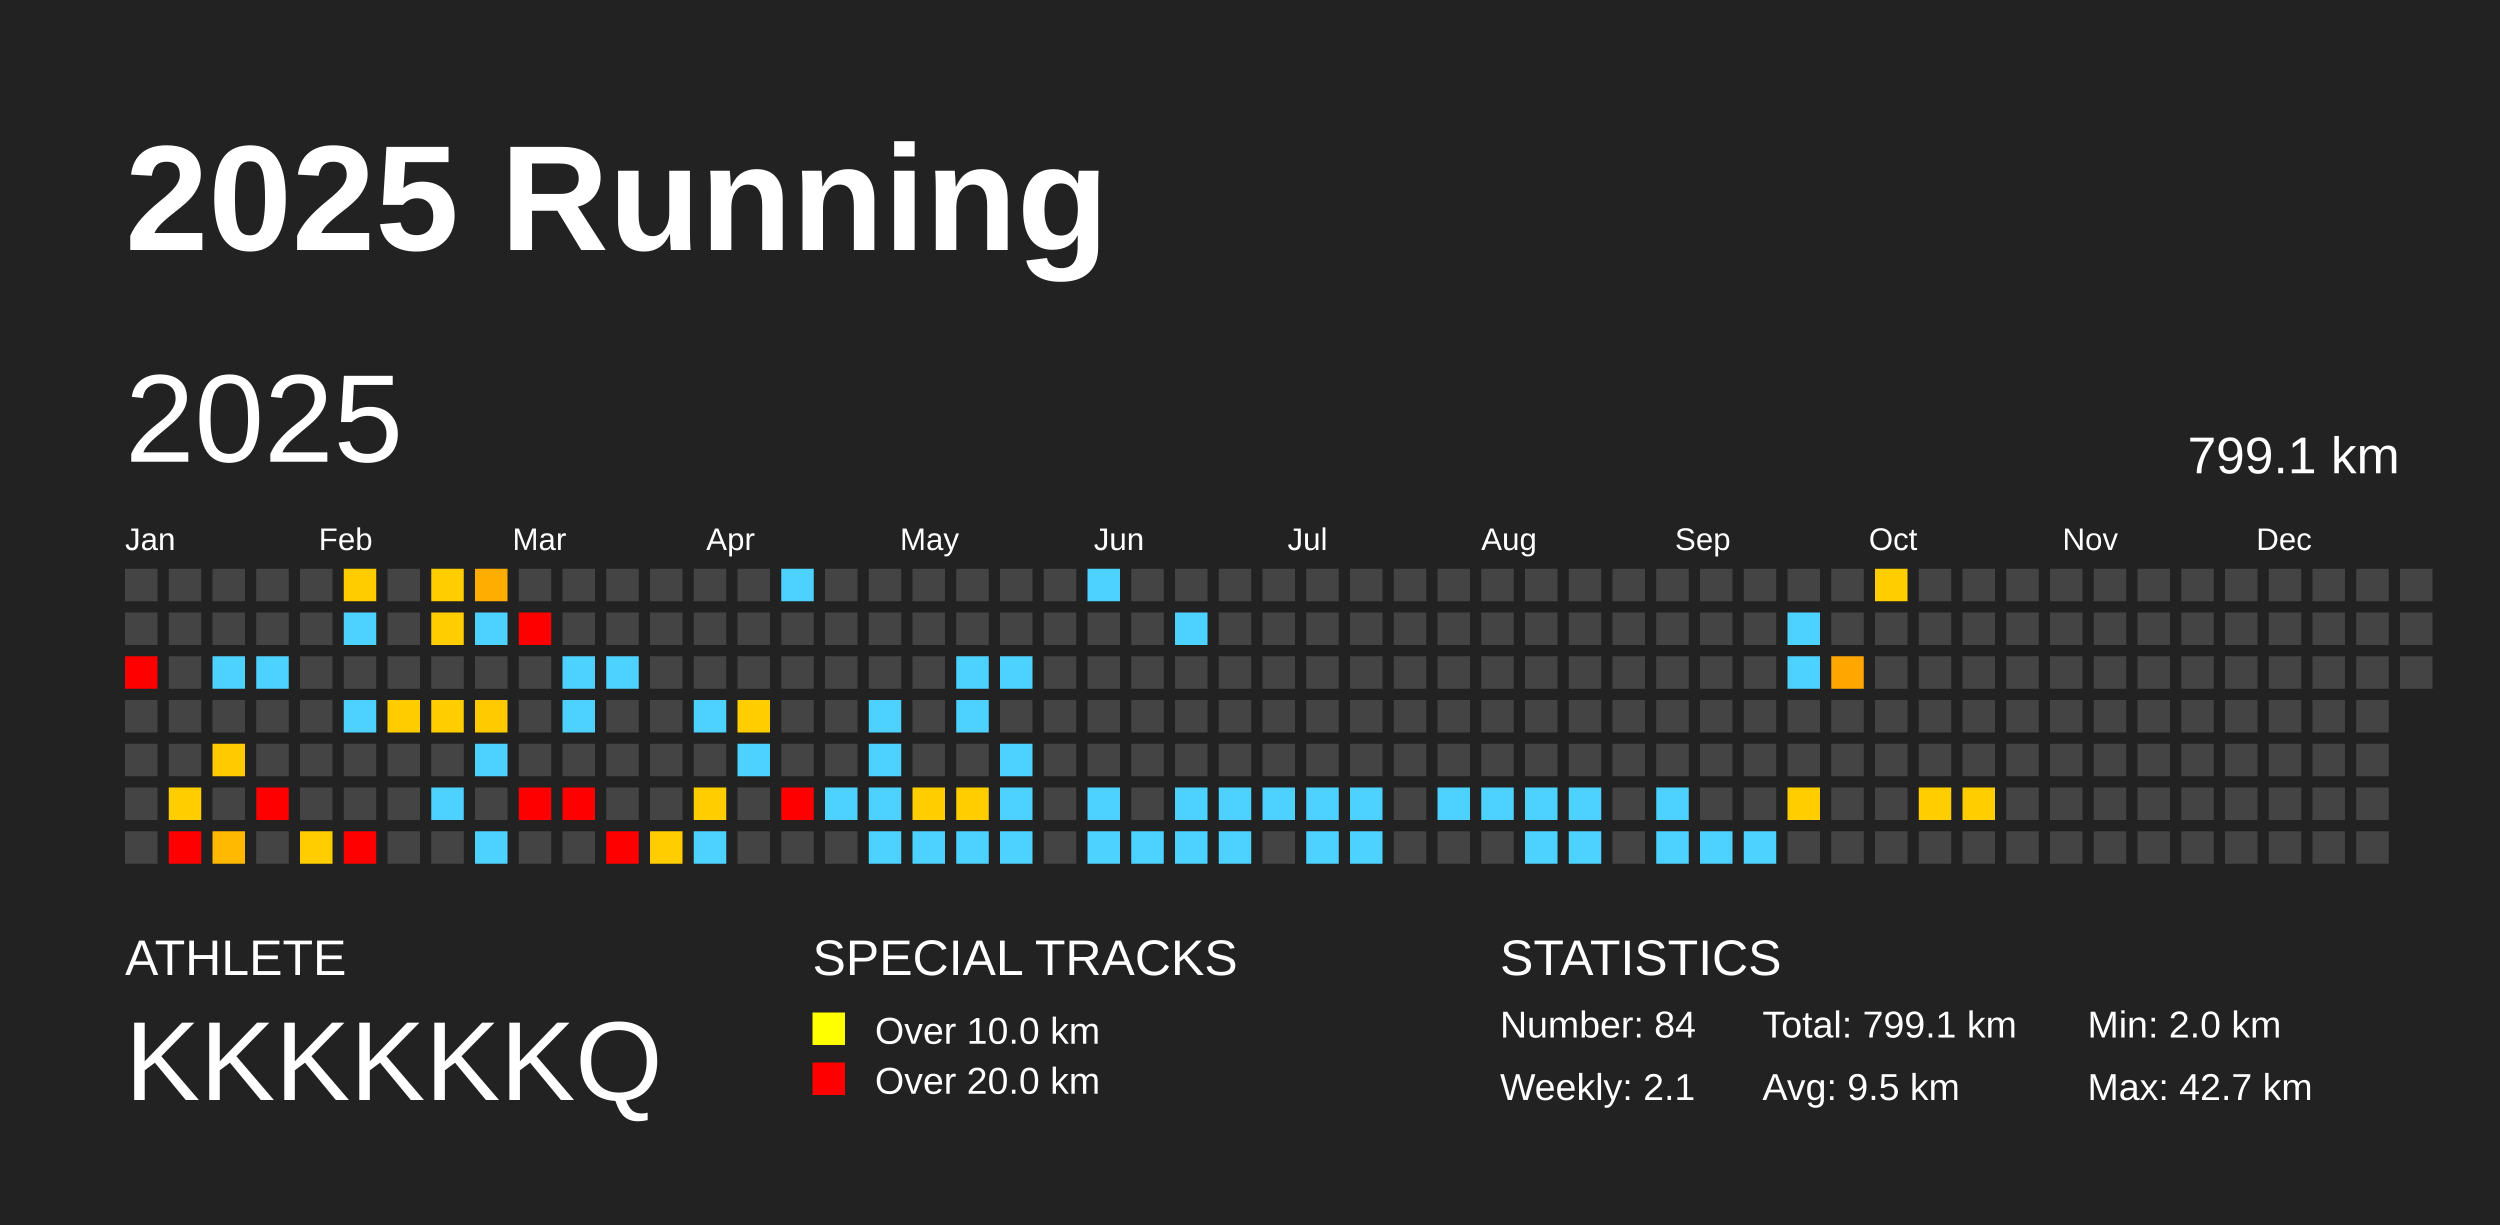
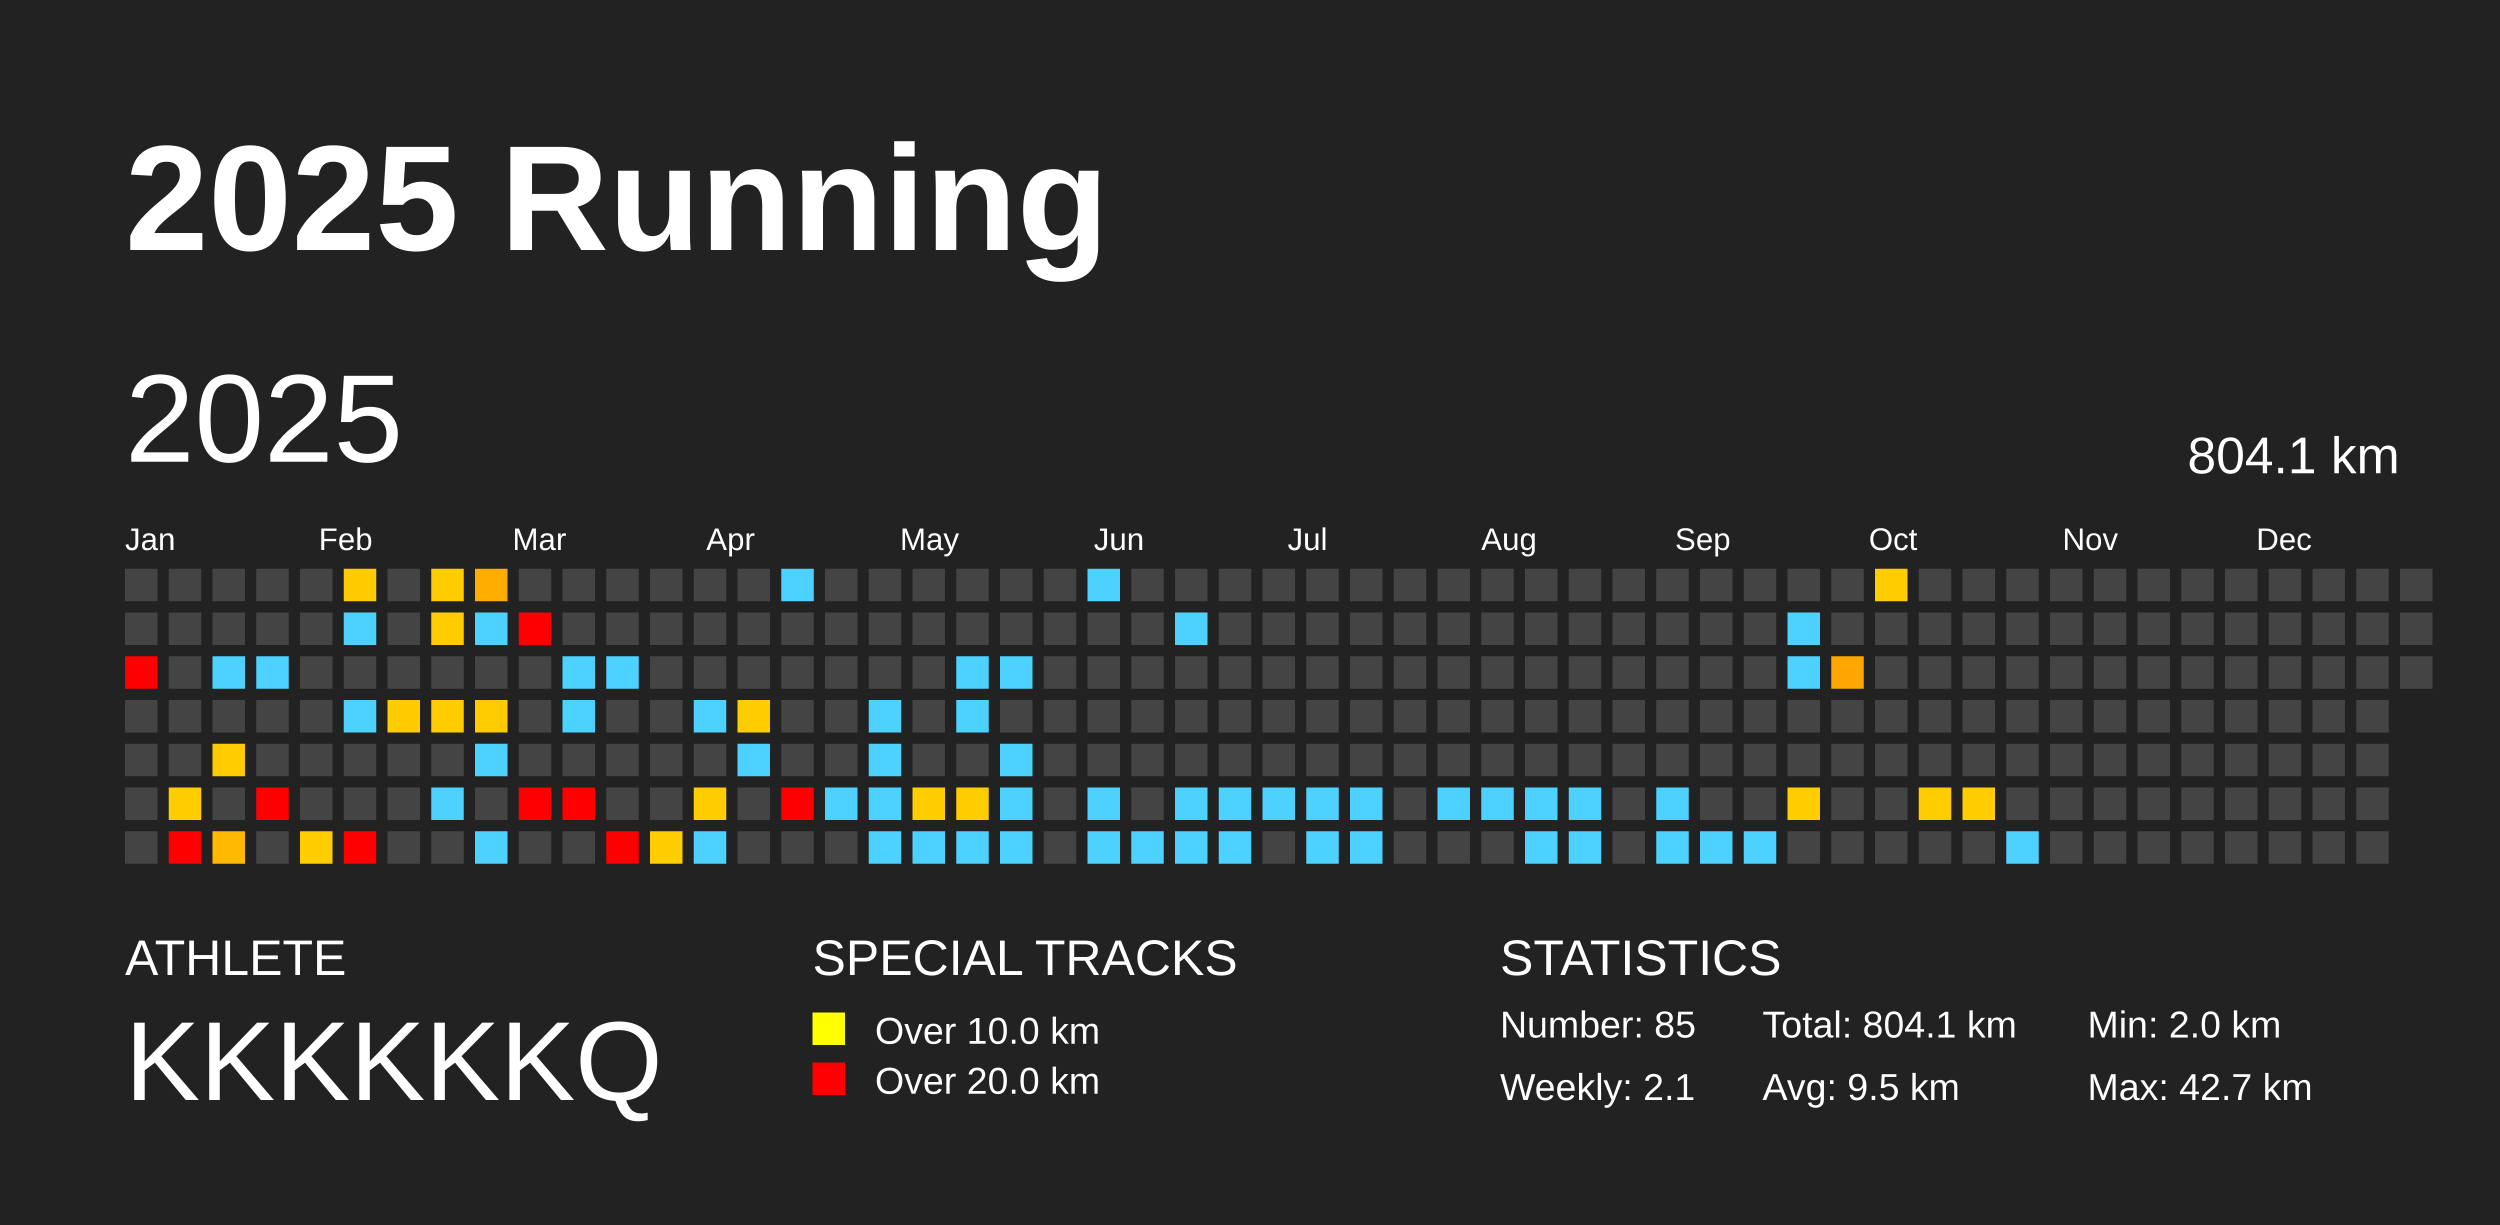
<svg xmlns="http://www.w3.org/2000/svg" baseProfile="full" height="98mm" version="1.1" viewBox="0,0,200,98" width="200mm">
  <defs />
  <rect fill="#222222" height="98" width="200" x="0" y="0" />
  <text fill="#FFFFFF" style="font-size:12px; font-family:Arial; font-weight:bold;" x="10" y="20">2025 Running</text>
  <text fill="#FFFFFF" style="font-size:4px; font-family:Arial" x="10" y="78">ATHLETE</text>
  <text fill="#FFFFFF" style="font-size:9px; font-family:Arial" x="10" y="88">KKKKKKQ</text>
  <text fill="#FFFFFF" style="font-size:4px; font-family:Arial" x="65" y="78">SPECIAL TRACKS</text>
  <rect fill="yellow" height="2.6" width="2.6" x="65" y="81" />
  <text fill="#FFFFFF" style="font-size:3px; font-family:Arial" x="70" y="83.5">Over 10.0 km</text>
  <rect fill="red" height="2.6" width="2.6" x="65" y="85" />
  <text fill="#FFFFFF" style="font-size:3px; font-family:Arial" x="70" y="87.5">Over 20.0 km</text>
  <text fill="#FFFFFF" style="font-size:4px; font-family:Arial" x="120" y="78">STATISTICS</text>
-   <text fill="#FFFFFF" style="font-size:3px; font-family:Arial" x="120" y="83">Number: 84</text>
+   <text fill="#FFFFFF" style="font-size:3px; font-family:Arial" x="120" y="83">Number: 85</text>
  <text fill="#FFFFFF" style="font-size:3px; font-family:Arial" x="120" y="88">Weekly: 2.1</text>
-   <text fill="#FFFFFF" style="font-size:3px; font-family:Arial" x="141" y="83">Total: 799.1 km</text>
+   <text fill="#FFFFFF" style="font-size:3px; font-family:Arial" x="141" y="83">Total: 804.1 km</text>
  <text fill="#FFFFFF" style="font-size:3px; font-family:Arial" x="141" y="88">Avg: 9.5 km</text>
  <text fill="#FFFFFF" style="font-size:3px; font-family:Arial" x="167" y="83">Min: 2.0 km</text>
  <text fill="#FFFFFF" style="font-size:3px; font-family:Arial" x="167" y="88">Max: 42.7 km</text>
  <text dominant-baseline="hanging" fill="#FFFFFF" style="font-size:10.0px; font-family:Arial;" x="10" y="30">2025</text>
-   <text dominant-baseline="hanging" fill="#FFFFFF" style="font-size:4.125px; font-family:Arial;" x="175" y="35">799.1 km</text>
+   <text dominant-baseline="hanging" fill="#FFFFFF" style="font-size:4.125px; font-family:Arial;" x="175" y="35">804.1 km</text>
  <text fill="#FFFFFF" style="font-size:2.5px; font-family:Arial" x="10.0" y="44">Jan</text>
  <text fill="#FFFFFF" style="font-size:2.5px; font-family:Arial" x="25.5" y="44">Feb</text>
  <text fill="#FFFFFF" style="font-size:2.5px; font-family:Arial" x="41.0" y="44">Mar</text>
  <text fill="#FFFFFF" style="font-size:2.5px; font-family:Arial" x="56.5" y="44">Apr</text>
  <text fill="#FFFFFF" style="font-size:2.5px; font-family:Arial" x="72.0" y="44">May</text>
  <text fill="#FFFFFF" style="font-size:2.5px; font-family:Arial" x="87.5" y="44">Jun</text>
  <text fill="#FFFFFF" style="font-size:2.5px; font-family:Arial" x="103.0" y="44">Jul</text>
  <text fill="#FFFFFF" style="font-size:2.5px; font-family:Arial" x="118.5" y="44">Aug</text>
  <text fill="#FFFFFF" style="font-size:2.5px; font-family:Arial" x="134.0" y="44">Sep</text>
  <text fill="#FFFFFF" style="font-size:2.5px; font-family:Arial" x="149.5" y="44">Oct</text>
  <text fill="#FFFFFF" style="font-size:2.5px; font-family:Arial" x="165.0" y="44">Nov</text>
  <text fill="#FFFFFF" style="font-size:2.5px; font-family:Arial" x="180.5" y="44">Dec</text>
  <rect fill="#444444" height="2.6" width="2.6" x="10.0" y="45.5" />
  <rect fill="#444444" height="2.6" width="2.6" x="10.0" y="49.0" />
  <rect fill="red" height="2.6" width="2.6" x="10.0" y="52.5" />
  <rect fill="#444444" height="2.6" width="2.6" x="10.0" y="56.0" />
  <rect fill="#444444" height="2.6" width="2.6" x="10.0" y="59.5" />
  <rect fill="#444444" height="2.6" width="2.6" x="10.0" y="63.0" />
  <rect fill="#444444" height="2.6" width="2.6" x="10.0" y="66.5" />
  <rect fill="#444444" height="2.6" width="2.6" x="13.5" y="45.5" />
  <rect fill="#444444" height="2.6" width="2.6" x="13.5" y="49.0" />
  <rect fill="#444444" height="2.6" width="2.6" x="13.5" y="52.5" />
  <rect fill="#444444" height="2.6" width="2.6" x="13.5" y="56.0" />
  <rect fill="#444444" height="2.6" width="2.6" x="13.5" y="59.5" />
  <rect fill="#ffcd00" height="2.6" width="2.6" x="13.5" y="63.0" />
  <rect fill="red" height="2.6" width="2.6" x="13.5" y="66.5" />
  <rect fill="#444444" height="2.6" width="2.6" x="17.0" y="45.5" />
  <rect fill="#444444" height="2.6" width="2.6" x="17.0" y="49.0" />
  <rect fill="#4dd2ff" height="2.6" width="2.6" x="17.0" y="52.5" />
  <rect fill="#444444" height="2.6" width="2.6" x="17.0" y="56.0" />
  <rect fill="#ffcb00" height="2.6" width="2.6" x="17.0" y="59.5" />
  <rect fill="#444444" height="2.6" width="2.6" x="17.0" y="63.0" />
  <rect fill="#ffb900" height="2.6" width="2.6" x="17.0" y="66.5" />
  <rect fill="#444444" height="2.6" width="2.6" x="20.5" y="45.5" />
  <rect fill="#444444" height="2.6" width="2.6" x="20.5" y="49.0" />
  <rect fill="#4dd2ff" height="2.6" width="2.6" x="20.5" y="52.5" />
  <rect fill="#444444" height="2.6" width="2.6" x="20.5" y="56.0" />
  <rect fill="#444444" height="2.6" width="2.6" x="20.5" y="59.5" />
  <rect fill="red" height="2.6" width="2.6" x="20.5" y="63.0" />
  <rect fill="#444444" height="2.6" width="2.6" x="20.5" y="66.5" />
  <rect fill="#444444" height="2.6" width="2.6" x="24.0" y="45.5" />
  <rect fill="#444444" height="2.6" width="2.6" x="24.0" y="49.0" />
  <rect fill="#444444" height="2.6" width="2.6" x="24.0" y="52.5" />
  <rect fill="#444444" height="2.6" width="2.6" x="24.0" y="56.0" />
  <rect fill="#444444" height="2.6" width="2.6" x="24.0" y="59.5" />
  <rect fill="#444444" height="2.6" width="2.6" x="24.0" y="63.0" />
  <rect fill="#ffcd00" height="2.6" width="2.6" x="24.0" y="66.5" />
  <rect fill="#ffcc00" height="2.6" width="2.6" x="27.5" y="45.5" />
  <rect fill="#4dd2ff" height="2.6" width="2.6" x="27.5" y="49.0" />
  <rect fill="#444444" height="2.6" width="2.6" x="27.5" y="52.5" />
  <rect fill="#4dd2ff" height="2.6" width="2.6" x="27.5" y="56.0" />
  <rect fill="#444444" height="2.6" width="2.6" x="27.5" y="59.5" />
  <rect fill="#444444" height="2.6" width="2.6" x="27.5" y="63.0" />
  <rect fill="red" height="2.6" width="2.6" x="27.5" y="66.5" />
  <rect fill="#444444" height="2.6" width="2.6" x="31.0" y="45.5" />
  <rect fill="#444444" height="2.6" width="2.6" x="31.0" y="49.0" />
  <rect fill="#444444" height="2.6" width="2.6" x="31.0" y="52.5" />
  <rect fill="#ffcc00" height="2.6" width="2.6" x="31.0" y="56.0" />
  <rect fill="#444444" height="2.6" width="2.6" x="31.0" y="59.5" />
  <rect fill="#444444" height="2.6" width="2.6" x="31.0" y="63.0" />
  <rect fill="#444444" height="2.6" width="2.6" x="31.0" y="66.5" />
  <rect fill="#ffcd00" height="2.6" width="2.6" x="34.5" y="45.5" />
  <rect fill="#ffcd00" height="2.6" width="2.6" x="34.5" y="49.0" />
  <rect fill="#444444" height="2.6" width="2.6" x="34.5" y="52.5" />
  <rect fill="#ffcd00" height="2.6" width="2.6" x="34.5" y="56.0" />
  <rect fill="#444444" height="2.6" width="2.6" x="34.5" y="59.5" />
  <rect fill="#4dd2ff" height="2.6" width="2.6" x="34.5" y="63.0" />
  <rect fill="#444444" height="2.6" width="2.6" x="34.5" y="66.5" />
  <rect fill="#ffad00" height="2.6" width="2.6" x="38.0" y="45.5" />
  <rect fill="#4dd2ff" height="2.6" width="2.6" x="38.0" y="49.0" />
  <rect fill="#444444" height="2.6" width="2.6" x="38.0" y="52.5" />
  <rect fill="#ffcb00" height="2.6" width="2.6" x="38.0" y="56.0" />
  <rect fill="#4dd2ff" height="2.6" width="2.6" x="38.0" y="59.5" />
  <rect fill="#444444" height="2.6" width="2.6" x="38.0" y="63.0" />
  <rect fill="#4dd2ff" height="2.6" width="2.6" x="38.0" y="66.5" />
  <rect fill="#444444" height="2.6" width="2.6" x="41.5" y="45.5" />
  <rect fill="red" height="2.6" width="2.6" x="41.5" y="49.0" />
  <rect fill="#444444" height="2.6" width="2.6" x="41.5" y="52.5" />
  <rect fill="#444444" height="2.6" width="2.6" x="41.5" y="56.0" />
  <rect fill="#444444" height="2.6" width="2.6" x="41.5" y="59.5" />
  <rect fill="red" height="2.6" width="2.6" x="41.5" y="63.0" />
  <rect fill="#444444" height="2.6" width="2.6" x="41.5" y="66.5" />
  <rect fill="#444444" height="2.6" width="2.6" x="45.0" y="45.5" />
  <rect fill="#444444" height="2.6" width="2.6" x="45.0" y="49.0" />
  <rect fill="#4dd2ff" height="2.6" width="2.6" x="45.0" y="52.5" />
  <rect fill="#4dd2ff" height="2.6" width="2.6" x="45.0" y="56.0" />
  <rect fill="#444444" height="2.6" width="2.6" x="45.0" y="59.5" />
  <rect fill="red" height="2.6" width="2.6" x="45.0" y="63.0" />
  <rect fill="#444444" height="2.6" width="2.6" x="45.0" y="66.5" />
  <rect fill="#444444" height="2.6" width="2.6" x="48.5" y="45.5" />
  <rect fill="#444444" height="2.6" width="2.6" x="48.5" y="49.0" />
  <rect fill="#4dd2ff" height="2.6" width="2.6" x="48.5" y="52.5" />
  <rect fill="#444444" height="2.6" width="2.6" x="48.5" y="56.0" />
  <rect fill="#444444" height="2.6" width="2.6" x="48.5" y="59.5" />
  <rect fill="#444444" height="2.6" width="2.6" x="48.5" y="63.0" />
  <rect fill="red" height="2.6" width="2.6" x="48.5" y="66.5" />
  <rect fill="#444444" height="2.6" width="2.6" x="52.0" y="45.5" />
  <rect fill="#444444" height="2.6" width="2.6" x="52.0" y="49.0" />
  <rect fill="#444444" height="2.6" width="2.6" x="52.0" y="52.5" />
  <rect fill="#444444" height="2.6" width="2.6" x="52.0" y="56.0" />
  <rect fill="#444444" height="2.6" width="2.6" x="52.0" y="59.5" />
  <rect fill="#444444" height="2.6" width="2.6" x="52.0" y="63.0" />
  <rect fill="#ffcd00" height="2.6" width="2.6" x="52.0" y="66.5" />
  <rect fill="#444444" height="2.6" width="2.6" x="55.5" y="45.5" />
  <rect fill="#444444" height="2.6" width="2.6" x="55.5" y="49.0" />
  <rect fill="#444444" height="2.6" width="2.6" x="55.5" y="52.5" />
  <rect fill="#4dd2ff" height="2.6" width="2.6" x="55.5" y="56.0" />
  <rect fill="#444444" height="2.6" width="2.6" x="55.5" y="59.5" />
  <rect fill="#ffcd00" height="2.6" width="2.6" x="55.5" y="63.0" />
  <rect fill="#4dd2ff" height="2.6" width="2.6" x="55.5" y="66.5" />
  <rect fill="#444444" height="2.6" width="2.6" x="59.0" y="45.5" />
  <rect fill="#444444" height="2.6" width="2.6" x="59.0" y="49.0" />
  <rect fill="#444444" height="2.6" width="2.6" x="59.0" y="52.5" />
  <rect fill="#ffcd00" height="2.6" width="2.6" x="59.0" y="56.0" />
  <rect fill="#4dd2ff" height="2.6" width="2.6" x="59.0" y="59.5" />
  <rect fill="#444444" height="2.6" width="2.6" x="59.0" y="63.0" />
  <rect fill="#444444" height="2.6" width="2.6" x="59.0" y="66.5" />
  <rect fill="#4dd2ff" height="2.6" width="2.6" x="62.5" y="45.5" />
  <rect fill="#444444" height="2.6" width="2.6" x="62.5" y="49.0" />
  <rect fill="#444444" height="2.6" width="2.6" x="62.5" y="52.5" />
  <rect fill="#444444" height="2.6" width="2.6" x="62.5" y="56.0" />
  <rect fill="#444444" height="2.6" width="2.6" x="62.5" y="59.5" />
  <rect fill="red" height="2.6" width="2.6" x="62.5" y="63.0" />
  <rect fill="#444444" height="2.6" width="2.6" x="62.5" y="66.5" />
  <rect fill="#444444" height="2.6" width="2.6" x="66.0" y="45.5" />
  <rect fill="#444444" height="2.6" width="2.6" x="66.0" y="49.0" />
  <rect fill="#444444" height="2.6" width="2.6" x="66.0" y="52.5" />
  <rect fill="#444444" height="2.6" width="2.6" x="66.0" y="56.0" />
  <rect fill="#444444" height="2.6" width="2.6" x="66.0" y="59.5" />
  <rect fill="#4dd2ff" height="2.6" width="2.6" x="66.0" y="63.0" />
  <rect fill="#444444" height="2.6" width="2.6" x="66.0" y="66.5" />
  <rect fill="#444444" height="2.6" width="2.6" x="69.5" y="45.5" />
  <rect fill="#444444" height="2.6" width="2.6" x="69.5" y="49.0" />
  <rect fill="#444444" height="2.6" width="2.6" x="69.5" y="52.5" />
  <rect fill="#4dd2ff" height="2.6" width="2.6" x="69.5" y="56.0" />
  <rect fill="#4dd2ff" height="2.6" width="2.6" x="69.5" y="59.5" />
  <rect fill="#4dd2ff" height="2.6" width="2.6" x="69.5" y="63.0" />
  <rect fill="#4dd2ff" height="2.6" width="2.6" x="69.5" y="66.5" />
  <rect fill="#444444" height="2.6" width="2.6" x="73.0" y="45.5" />
  <rect fill="#444444" height="2.6" width="2.6" x="73.0" y="49.0" />
  <rect fill="#444444" height="2.6" width="2.6" x="73.0" y="52.5" />
  <rect fill="#444444" height="2.6" width="2.6" x="73.0" y="56.0" />
  <rect fill="#444444" height="2.6" width="2.6" x="73.0" y="59.5" />
  <rect fill="#ffcd00" height="2.6" width="2.6" x="73.0" y="63.0" />
  <rect fill="#4dd2ff" height="2.6" width="2.6" x="73.0" y="66.5" />
  <rect fill="#444444" height="2.6" width="2.6" x="76.5" y="45.5" />
  <rect fill="#444444" height="2.6" width="2.6" x="76.5" y="49.0" />
  <rect fill="#4dd2ff" height="2.6" width="2.6" x="76.5" y="52.5" />
  <rect fill="#4dd2ff" height="2.6" width="2.6" x="76.5" y="56.0" />
  <rect fill="#444444" height="2.6" width="2.6" x="76.5" y="59.5" />
  <rect fill="#ffcd00" height="2.6" width="2.6" x="76.5" y="63.0" />
  <rect fill="#4dd2ff" height="2.6" width="2.6" x="76.5" y="66.5" />
  <rect fill="#444444" height="2.6" width="2.6" x="80.0" y="45.5" />
  <rect fill="#444444" height="2.6" width="2.6" x="80.0" y="49.0" />
  <rect fill="#4dd2ff" height="2.6" width="2.6" x="80.0" y="52.5" />
  <rect fill="#444444" height="2.6" width="2.6" x="80.0" y="56.0" />
  <rect fill="#4dd2ff" height="2.6" width="2.6" x="80.0" y="59.5" />
  <rect fill="#4dd2ff" height="2.6" width="2.6" x="80.0" y="63.0" />
  <rect fill="#4dd2ff" height="2.6" width="2.6" x="80.0" y="66.5" />
  <rect fill="#444444" height="2.6" width="2.6" x="83.5" y="45.5" />
  <rect fill="#444444" height="2.6" width="2.6" x="83.5" y="49.0" />
  <rect fill="#444444" height="2.6" width="2.6" x="83.5" y="52.5" />
  <rect fill="#444444" height="2.6" width="2.6" x="83.5" y="56.0" />
  <rect fill="#444444" height="2.6" width="2.6" x="83.5" y="59.5" />
  <rect fill="#444444" height="2.6" width="2.6" x="83.5" y="63.0" />
  <rect fill="#444444" height="2.6" width="2.6" x="83.5" y="66.5" />
  <rect fill="#4dd2ff" height="2.6" width="2.6" x="87.0" y="45.5" />
  <rect fill="#444444" height="2.6" width="2.6" x="87.0" y="49.0" />
  <rect fill="#444444" height="2.6" width="2.6" x="87.0" y="52.5" />
  <rect fill="#444444" height="2.6" width="2.6" x="87.0" y="56.0" />
  <rect fill="#444444" height="2.6" width="2.6" x="87.0" y="59.5" />
  <rect fill="#4dd2ff" height="2.6" width="2.6" x="87.0" y="63.0" />
  <rect fill="#4dd2ff" height="2.6" width="2.6" x="87.0" y="66.5" />
  <rect fill="#444444" height="2.6" width="2.6" x="90.5" y="45.5" />
  <rect fill="#444444" height="2.6" width="2.6" x="90.5" y="49.0" />
  <rect fill="#444444" height="2.6" width="2.6" x="90.5" y="52.5" />
  <rect fill="#444444" height="2.6" width="2.6" x="90.5" y="56.0" />
  <rect fill="#444444" height="2.6" width="2.6" x="90.5" y="59.5" />
  <rect fill="#444444" height="2.6" width="2.6" x="90.5" y="63.0" />
  <rect fill="#4dd2ff" height="2.6" width="2.6" x="90.5" y="66.5" />
  <rect fill="#444444" height="2.6" width="2.6" x="94.0" y="45.5" />
  <rect fill="#4dd2ff" height="2.6" width="2.6" x="94.0" y="49.0" />
  <rect fill="#444444" height="2.6" width="2.6" x="94.0" y="52.5" />
  <rect fill="#444444" height="2.6" width="2.6" x="94.0" y="56.0" />
  <rect fill="#444444" height="2.6" width="2.6" x="94.0" y="59.5" />
  <rect fill="#4dd2ff" height="2.6" width="2.6" x="94.0" y="63.0" />
  <rect fill="#4dd2ff" height="2.6" width="2.6" x="94.0" y="66.5" />
  <rect fill="#444444" height="2.6" width="2.6" x="97.5" y="45.5" />
  <rect fill="#444444" height="2.6" width="2.6" x="97.5" y="49.0" />
  <rect fill="#444444" height="2.6" width="2.6" x="97.5" y="52.5" />
  <rect fill="#444444" height="2.6" width="2.6" x="97.5" y="56.0" />
  <rect fill="#444444" height="2.6" width="2.6" x="97.5" y="59.5" />
  <rect fill="#4dd2ff" height="2.6" width="2.6" x="97.5" y="63.0" />
  <rect fill="#4dd2ff" height="2.6" width="2.6" x="97.5" y="66.5" />
  <rect fill="#444444" height="2.6" width="2.6" x="101.0" y="45.5" />
  <rect fill="#444444" height="2.6" width="2.6" x="101.0" y="49.0" />
  <rect fill="#444444" height="2.6" width="2.6" x="101.0" y="52.5" />
  <rect fill="#444444" height="2.6" width="2.6" x="101.0" y="56.0" />
  <rect fill="#444444" height="2.6" width="2.6" x="101.0" y="59.5" />
  <rect fill="#4dd2ff" height="2.6" width="2.6" x="101.0" y="63.0" />
  <rect fill="#444444" height="2.6" width="2.6" x="101.0" y="66.5" />
  <rect fill="#444444" height="2.6" width="2.6" x="104.5" y="45.5" />
  <rect fill="#444444" height="2.6" width="2.6" x="104.5" y="49.0" />
  <rect fill="#444444" height="2.6" width="2.6" x="104.5" y="52.5" />
  <rect fill="#444444" height="2.6" width="2.6" x="104.5" y="56.0" />
  <rect fill="#444444" height="2.6" width="2.6" x="104.5" y="59.5" />
  <rect fill="#4dd2ff" height="2.6" width="2.6" x="104.5" y="63.0" />
  <rect fill="#4dd2ff" height="2.6" width="2.6" x="104.5" y="66.5" />
  <rect fill="#444444" height="2.6" width="2.6" x="108.0" y="45.5" />
  <rect fill="#444444" height="2.6" width="2.6" x="108.0" y="49.0" />
  <rect fill="#444444" height="2.6" width="2.6" x="108.0" y="52.5" />
  <rect fill="#444444" height="2.6" width="2.6" x="108.0" y="56.0" />
  <rect fill="#444444" height="2.6" width="2.6" x="108.0" y="59.5" />
  <rect fill="#4dd2ff" height="2.6" width="2.6" x="108.0" y="63.0" />
  <rect fill="#4dd2ff" height="2.6" width="2.6" x="108.0" y="66.5" />
  <rect fill="#444444" height="2.6" width="2.6" x="111.5" y="45.5" />
  <rect fill="#444444" height="2.6" width="2.6" x="111.5" y="49.0" />
  <rect fill="#444444" height="2.6" width="2.6" x="111.5" y="52.5" />
  <rect fill="#444444" height="2.6" width="2.6" x="111.5" y="56.0" />
  <rect fill="#444444" height="2.6" width="2.6" x="111.5" y="59.5" />
  <rect fill="#444444" height="2.6" width="2.6" x="111.5" y="63.0" />
  <rect fill="#444444" height="2.6" width="2.6" x="111.5" y="66.5" />
  <rect fill="#444444" height="2.6" width="2.6" x="115.0" y="45.5" />
  <rect fill="#444444" height="2.6" width="2.6" x="115.0" y="49.0" />
  <rect fill="#444444" height="2.6" width="2.6" x="115.0" y="52.5" />
  <rect fill="#444444" height="2.6" width="2.6" x="115.0" y="56.0" />
  <rect fill="#444444" height="2.6" width="2.6" x="115.0" y="59.5" />
  <rect fill="#4dd2ff" height="2.6" width="2.6" x="115.0" y="63.0" />
  <rect fill="#444444" height="2.6" width="2.6" x="115.0" y="66.5" />
  <rect fill="#444444" height="2.6" width="2.6" x="118.5" y="45.5" />
  <rect fill="#444444" height="2.6" width="2.6" x="118.5" y="49.0" />
  <rect fill="#444444" height="2.6" width="2.6" x="118.5" y="52.5" />
  <rect fill="#444444" height="2.6" width="2.6" x="118.5" y="56.0" />
  <rect fill="#444444" height="2.6" width="2.6" x="118.5" y="59.5" />
  <rect fill="#4dd2ff" height="2.6" width="2.6" x="118.5" y="63.0" />
  <rect fill="#444444" height="2.6" width="2.6" x="118.5" y="66.5" />
  <rect fill="#444444" height="2.6" width="2.6" x="122.0" y="45.5" />
  <rect fill="#444444" height="2.6" width="2.6" x="122.0" y="49.0" />
  <rect fill="#444444" height="2.6" width="2.6" x="122.0" y="52.5" />
  <rect fill="#444444" height="2.6" width="2.6" x="122.0" y="56.0" />
  <rect fill="#444444" height="2.6" width="2.6" x="122.0" y="59.5" />
  <rect fill="#4dd2ff" height="2.6" width="2.6" x="122.0" y="63.0" />
  <rect fill="#4dd2ff" height="2.6" width="2.6" x="122.0" y="66.5" />
  <rect fill="#444444" height="2.6" width="2.6" x="125.5" y="45.5" />
  <rect fill="#444444" height="2.6" width="2.6" x="125.5" y="49.0" />
  <rect fill="#444444" height="2.6" width="2.6" x="125.5" y="52.5" />
  <rect fill="#444444" height="2.6" width="2.6" x="125.5" y="56.0" />
  <rect fill="#444444" height="2.6" width="2.6" x="125.5" y="59.5" />
  <rect fill="#4dd2ff" height="2.6" width="2.6" x="125.5" y="63.0" />
  <rect fill="#4dd2ff" height="2.6" width="2.6" x="125.5" y="66.5" />
  <rect fill="#444444" height="2.6" width="2.6" x="129.0" y="45.5" />
  <rect fill="#444444" height="2.6" width="2.6" x="129.0" y="49.0" />
  <rect fill="#444444" height="2.6" width="2.6" x="129.0" y="52.5" />
  <rect fill="#444444" height="2.6" width="2.6" x="129.0" y="56.0" />
  <rect fill="#444444" height="2.6" width="2.6" x="129.0" y="59.5" />
  <rect fill="#444444" height="2.6" width="2.6" x="129.0" y="63.0" />
  <rect fill="#444444" height="2.6" width="2.6" x="129.0" y="66.5" />
  <rect fill="#444444" height="2.6" width="2.6" x="132.5" y="45.5" />
  <rect fill="#444444" height="2.6" width="2.6" x="132.5" y="49.0" />
  <rect fill="#444444" height="2.6" width="2.6" x="132.5" y="52.5" />
  <rect fill="#444444" height="2.6" width="2.6" x="132.5" y="56.0" />
  <rect fill="#444444" height="2.6" width="2.6" x="132.5" y="59.5" />
  <rect fill="#4dd2ff" height="2.6" width="2.6" x="132.5" y="63.0" />
  <rect fill="#4dd2ff" height="2.6" width="2.6" x="132.5" y="66.5" />
  <rect fill="#444444" height="2.6" width="2.6" x="136.0" y="45.5" />
  <rect fill="#444444" height="2.6" width="2.6" x="136.0" y="49.0" />
  <rect fill="#444444" height="2.6" width="2.6" x="136.0" y="52.5" />
  <rect fill="#444444" height="2.6" width="2.6" x="136.0" y="56.0" />
  <rect fill="#444444" height="2.6" width="2.6" x="136.0" y="59.5" />
  <rect fill="#444444" height="2.6" width="2.6" x="136.0" y="63.0" />
  <rect fill="#4dd2ff" height="2.6" width="2.6" x="136.0" y="66.5" />
  <rect fill="#444444" height="2.6" width="2.6" x="139.5" y="45.5" />
  <rect fill="#444444" height="2.6" width="2.6" x="139.5" y="49.0" />
  <rect fill="#444444" height="2.6" width="2.6" x="139.5" y="52.5" />
  <rect fill="#444444" height="2.6" width="2.6" x="139.5" y="56.0" />
  <rect fill="#444444" height="2.6" width="2.6" x="139.5" y="59.5" />
  <rect fill="#444444" height="2.6" width="2.6" x="139.5" y="63.0" />
  <rect fill="#4dd2ff" height="2.6" width="2.6" x="139.5" y="66.5" />
  <rect fill="#444444" height="2.6" width="2.6" x="143.0" y="45.5" />
  <rect fill="#4dd2ff" height="2.6" width="2.6" x="143.0" y="49.0" />
  <rect fill="#4dd2ff" height="2.6" width="2.6" x="143.0" y="52.5" />
  <rect fill="#444444" height="2.6" width="2.6" x="143.0" y="56.0" />
  <rect fill="#444444" height="2.6" width="2.6" x="143.0" y="59.5" />
  <rect fill="#ffcd00" height="2.6" width="2.6" x="143.0" y="63.0" />
  <rect fill="#444444" height="2.6" width="2.6" x="143.0" y="66.5" />
  <rect fill="#444444" height="2.6" width="2.6" x="146.5" y="45.5" />
  <rect fill="#444444" height="2.6" width="2.6" x="146.5" y="49.0" />
  <rect fill="#ffa700" height="2.6" width="2.6" x="146.5" y="52.5" />
  <rect fill="#444444" height="2.6" width="2.6" x="146.5" y="56.0" />
  <rect fill="#444444" height="2.6" width="2.6" x="146.5" y="59.5" />
  <rect fill="#444444" height="2.6" width="2.6" x="146.5" y="63.0" />
  <rect fill="#444444" height="2.6" width="2.6" x="146.5" y="66.5" />
  <rect fill="#ffcd00" height="2.6" width="2.6" x="150.0" y="45.5" />
  <rect fill="#444444" height="2.6" width="2.6" x="150.0" y="49.0" />
  <rect fill="#444444" height="2.6" width="2.6" x="150.0" y="52.5" />
  <rect fill="#444444" height="2.6" width="2.6" x="150.0" y="56.0" />
  <rect fill="#444444" height="2.6" width="2.6" x="150.0" y="59.5" />
  <rect fill="#444444" height="2.6" width="2.6" x="150.0" y="63.0" />
  <rect fill="#444444" height="2.6" width="2.6" x="150.0" y="66.5" />
  <rect fill="#444444" height="2.6" width="2.6" x="153.5" y="45.5" />
  <rect fill="#444444" height="2.6" width="2.6" x="153.5" y="49.0" />
  <rect fill="#444444" height="2.6" width="2.6" x="153.5" y="52.5" />
  <rect fill="#444444" height="2.6" width="2.6" x="153.5" y="56.0" />
  <rect fill="#444444" height="2.6" width="2.6" x="153.5" y="59.5" />
  <rect fill="#ffcd00" height="2.6" width="2.6" x="153.5" y="63.0" />
  <rect fill="#444444" height="2.6" width="2.6" x="153.5" y="66.5" />
  <rect fill="#444444" height="2.6" width="2.6" x="157.0" y="45.5" />
  <rect fill="#444444" height="2.6" width="2.6" x="157.0" y="49.0" />
  <rect fill="#444444" height="2.6" width="2.6" x="157.0" y="52.5" />
  <rect fill="#444444" height="2.6" width="2.6" x="157.0" y="56.0" />
  <rect fill="#444444" height="2.6" width="2.6" x="157.0" y="59.5" />
  <rect fill="#ffcd00" height="2.6" width="2.6" x="157.0" y="63.0" />
  <rect fill="#444444" height="2.6" width="2.6" x="157.0" y="66.5" />
  <rect fill="#444444" height="2.6" width="2.6" x="160.5" y="45.5" />
  <rect fill="#444444" height="2.6" width="2.6" x="160.5" y="49.0" />
  <rect fill="#444444" height="2.6" width="2.6" x="160.5" y="52.5" />
  <rect fill="#444444" height="2.6" width="2.6" x="160.5" y="56.0" />
  <rect fill="#444444" height="2.6" width="2.6" x="160.5" y="59.5" />
  <rect fill="#444444" height="2.6" width="2.6" x="160.5" y="63.0" />
-   <rect fill="#444444" height="2.6" width="2.6" x="160.5" y="66.5" />
+   <rect fill="#4dd2ff" height="2.6" width="2.6" x="160.5" y="66.5" />
  <rect fill="#444444" height="2.6" width="2.6" x="164.0" y="45.5" />
  <rect fill="#444444" height="2.6" width="2.6" x="164.0" y="49.0" />
  <rect fill="#444444" height="2.6" width="2.6" x="164.0" y="52.5" />
  <rect fill="#444444" height="2.6" width="2.6" x="164.0" y="56.0" />
  <rect fill="#444444" height="2.6" width="2.6" x="164.0" y="59.5" />
  <rect fill="#444444" height="2.6" width="2.6" x="164.0" y="63.0" />
  <rect fill="#444444" height="2.6" width="2.6" x="164.0" y="66.5" />
  <rect fill="#444444" height="2.6" width="2.6" x="167.5" y="45.5" />
  <rect fill="#444444" height="2.6" width="2.6" x="167.5" y="49.0" />
  <rect fill="#444444" height="2.6" width="2.6" x="167.5" y="52.5" />
  <rect fill="#444444" height="2.6" width="2.6" x="167.5" y="56.0" />
  <rect fill="#444444" height="2.6" width="2.6" x="167.5" y="59.5" />
  <rect fill="#444444" height="2.6" width="2.6" x="167.5" y="63.0" />
  <rect fill="#444444" height="2.6" width="2.6" x="167.5" y="66.5" />
  <rect fill="#444444" height="2.6" width="2.6" x="171.0" y="45.5" />
  <rect fill="#444444" height="2.6" width="2.6" x="171.0" y="49.0" />
  <rect fill="#444444" height="2.6" width="2.6" x="171.0" y="52.5" />
  <rect fill="#444444" height="2.6" width="2.6" x="171.0" y="56.0" />
  <rect fill="#444444" height="2.6" width="2.6" x="171.0" y="59.5" />
  <rect fill="#444444" height="2.6" width="2.6" x="171.0" y="63.0" />
  <rect fill="#444444" height="2.6" width="2.6" x="171.0" y="66.5" />
  <rect fill="#444444" height="2.6" width="2.6" x="174.5" y="45.5" />
  <rect fill="#444444" height="2.6" width="2.6" x="174.5" y="49.0" />
  <rect fill="#444444" height="2.6" width="2.6" x="174.5" y="52.5" />
  <rect fill="#444444" height="2.6" width="2.6" x="174.5" y="56.0" />
  <rect fill="#444444" height="2.6" width="2.6" x="174.5" y="59.5" />
  <rect fill="#444444" height="2.6" width="2.6" x="174.5" y="63.0" />
  <rect fill="#444444" height="2.6" width="2.6" x="174.5" y="66.5" />
  <rect fill="#444444" height="2.6" width="2.6" x="178.0" y="45.5" />
  <rect fill="#444444" height="2.6" width="2.6" x="178.0" y="49.0" />
  <rect fill="#444444" height="2.6" width="2.6" x="178.0" y="52.5" />
  <rect fill="#444444" height="2.6" width="2.6" x="178.0" y="56.0" />
  <rect fill="#444444" height="2.6" width="2.6" x="178.0" y="59.5" />
  <rect fill="#444444" height="2.6" width="2.6" x="178.0" y="63.0" />
  <rect fill="#444444" height="2.6" width="2.6" x="178.0" y="66.5" />
  <rect fill="#444444" height="2.6" width="2.6" x="181.5" y="45.5" />
  <rect fill="#444444" height="2.6" width="2.6" x="181.5" y="49.0" />
  <rect fill="#444444" height="2.6" width="2.6" x="181.5" y="52.5" />
  <rect fill="#444444" height="2.6" width="2.6" x="181.5" y="56.0" />
  <rect fill="#444444" height="2.6" width="2.6" x="181.5" y="59.5" />
  <rect fill="#444444" height="2.6" width="2.6" x="181.5" y="63.0" />
  <rect fill="#444444" height="2.6" width="2.6" x="181.5" y="66.5" />
  <rect fill="#444444" height="2.6" width="2.6" x="185.0" y="45.5" />
  <rect fill="#444444" height="2.6" width="2.6" x="185.0" y="49.0" />
  <rect fill="#444444" height="2.6" width="2.6" x="185.0" y="52.5" />
  <rect fill="#444444" height="2.6" width="2.6" x="185.0" y="56.0" />
  <rect fill="#444444" height="2.6" width="2.6" x="185.0" y="59.5" />
  <rect fill="#444444" height="2.6" width="2.6" x="185.0" y="63.0" />
  <rect fill="#444444" height="2.6" width="2.6" x="185.0" y="66.5" />
  <rect fill="#444444" height="2.6" width="2.6" x="188.5" y="45.5" />
  <rect fill="#444444" height="2.6" width="2.6" x="188.5" y="49.0" />
  <rect fill="#444444" height="2.6" width="2.6" x="188.5" y="52.5" />
  <rect fill="#444444" height="2.6" width="2.6" x="188.5" y="56.0" />
  <rect fill="#444444" height="2.6" width="2.6" x="188.5" y="59.5" />
  <rect fill="#444444" height="2.6" width="2.6" x="188.5" y="63.0" />
  <rect fill="#444444" height="2.6" width="2.6" x="188.5" y="66.5" />
  <rect fill="#444444" height="2.6" width="2.6" x="192.0" y="45.5" />
  <rect fill="#444444" height="2.6" width="2.6" x="192.0" y="49.0" />
  <rect fill="#444444" height="2.6" width="2.6" x="192.0" y="52.5" />
</svg>
